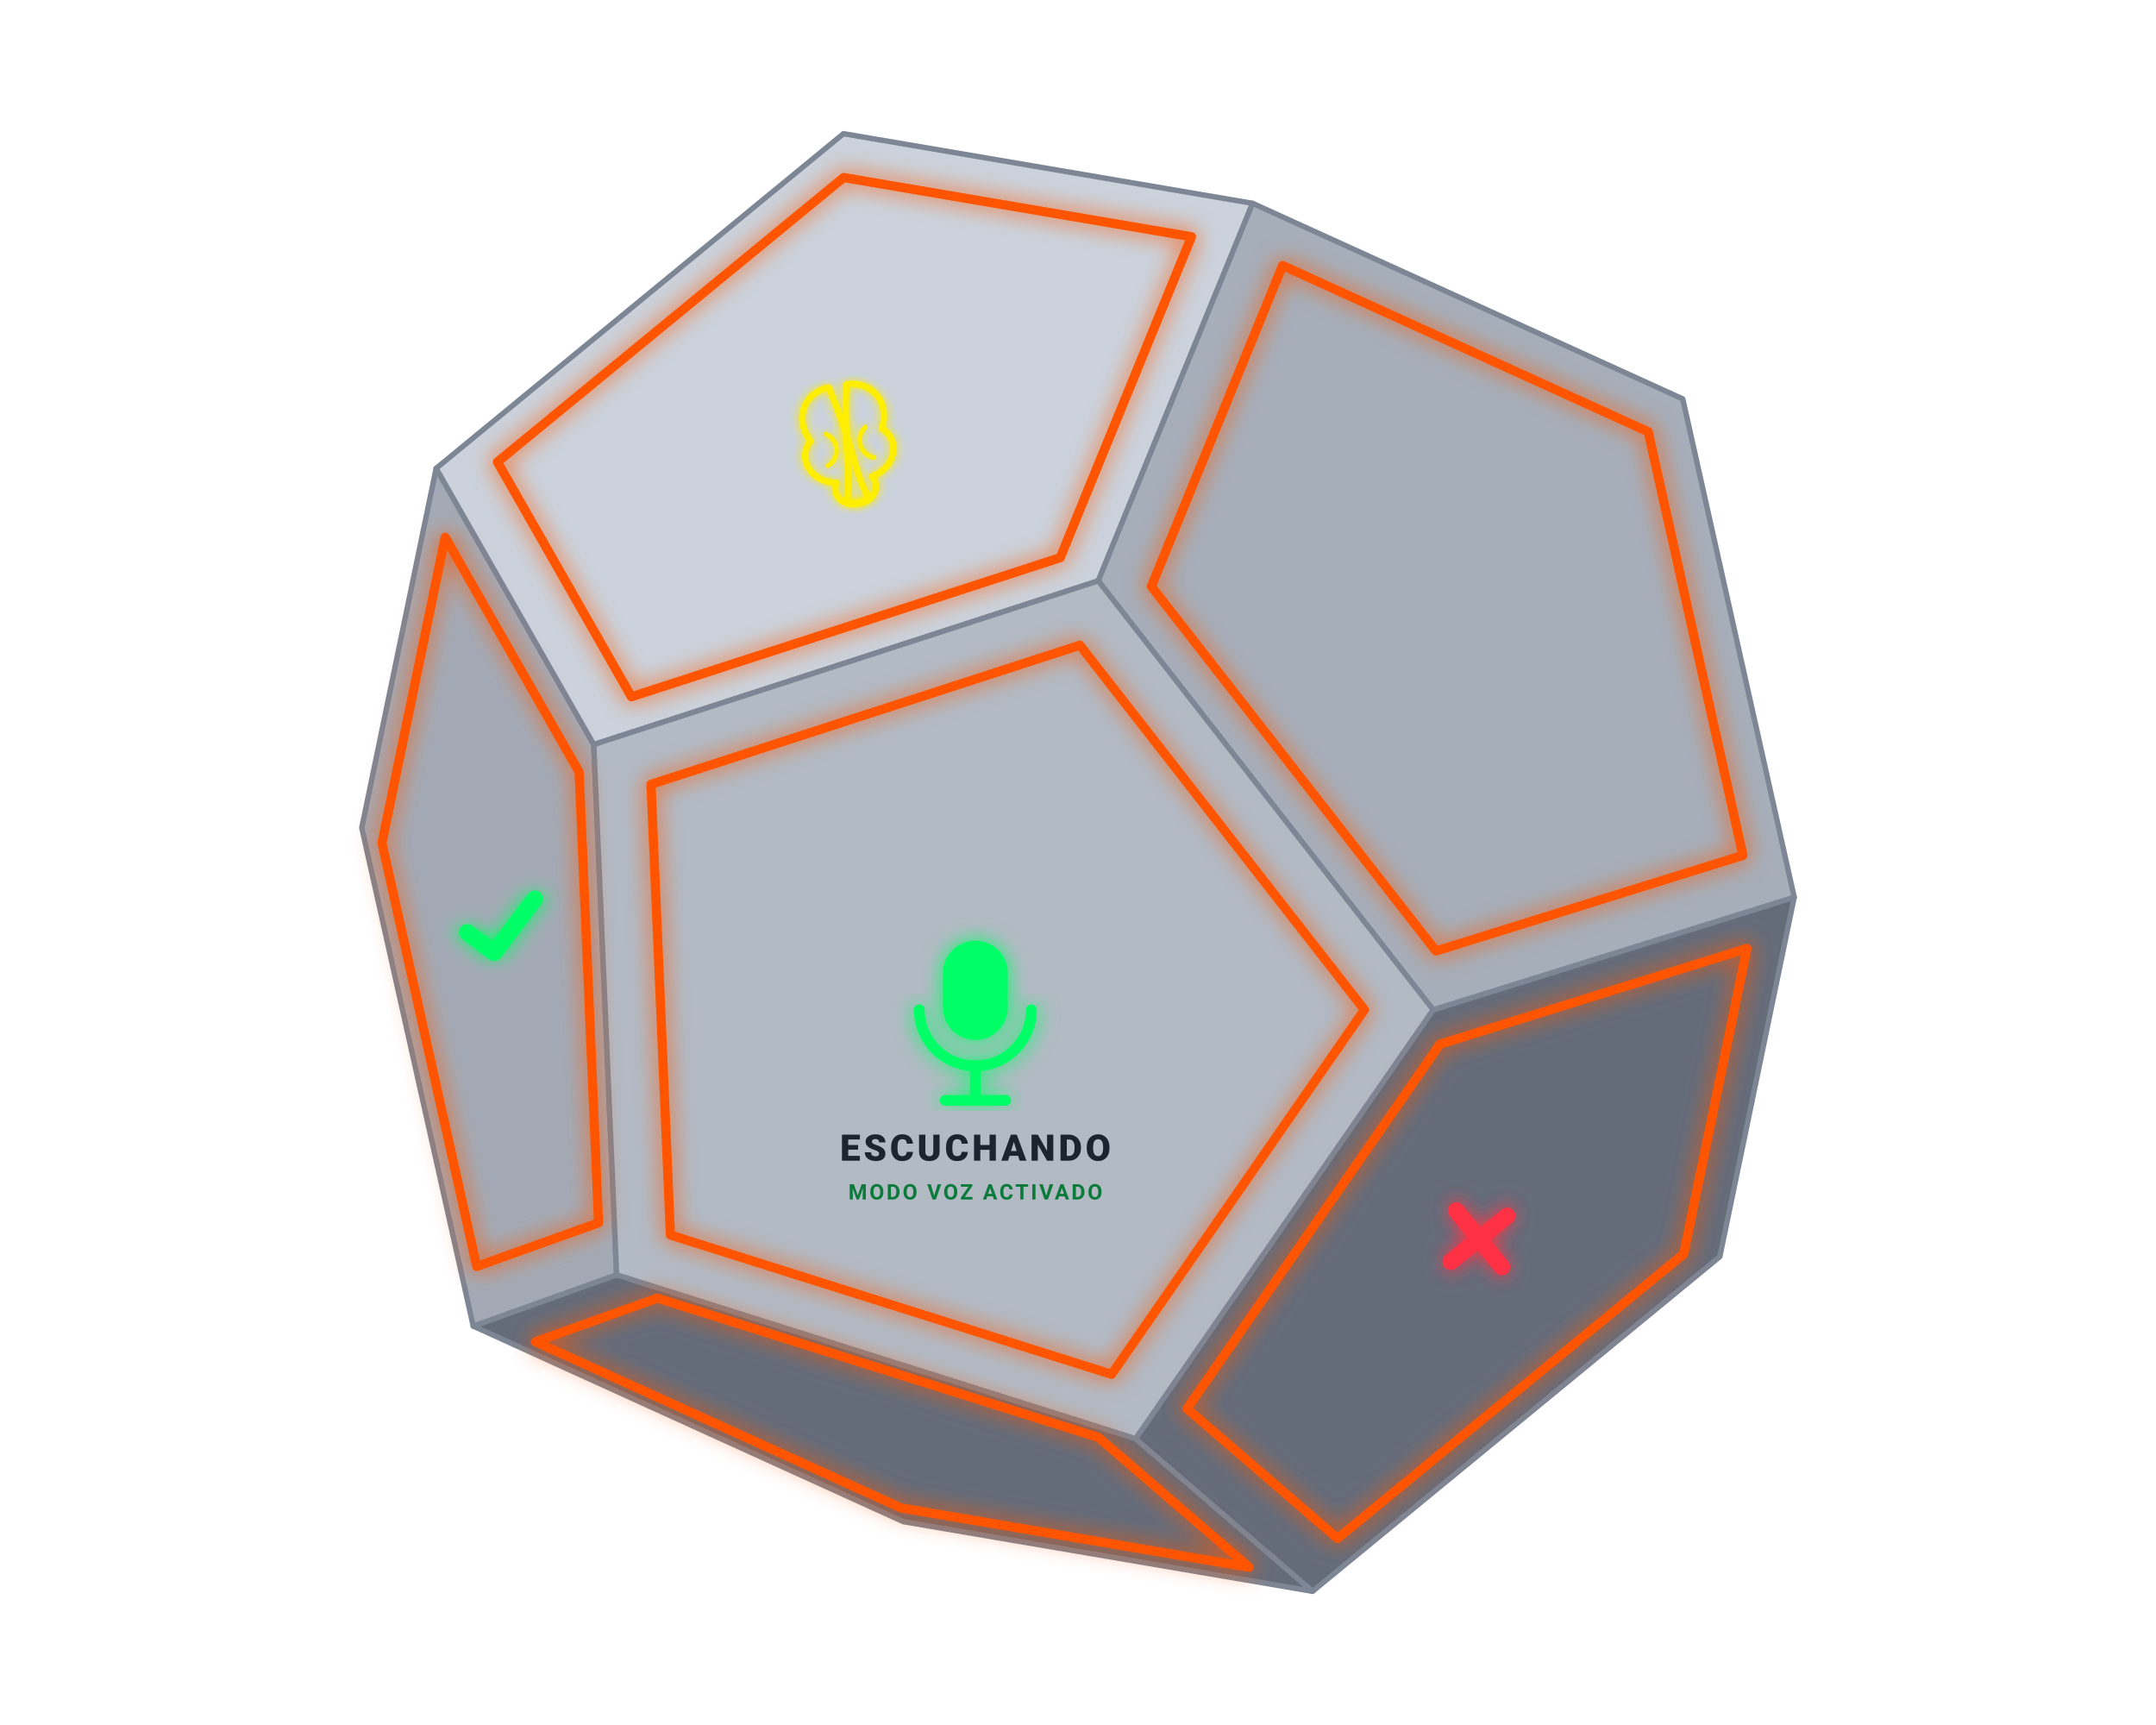
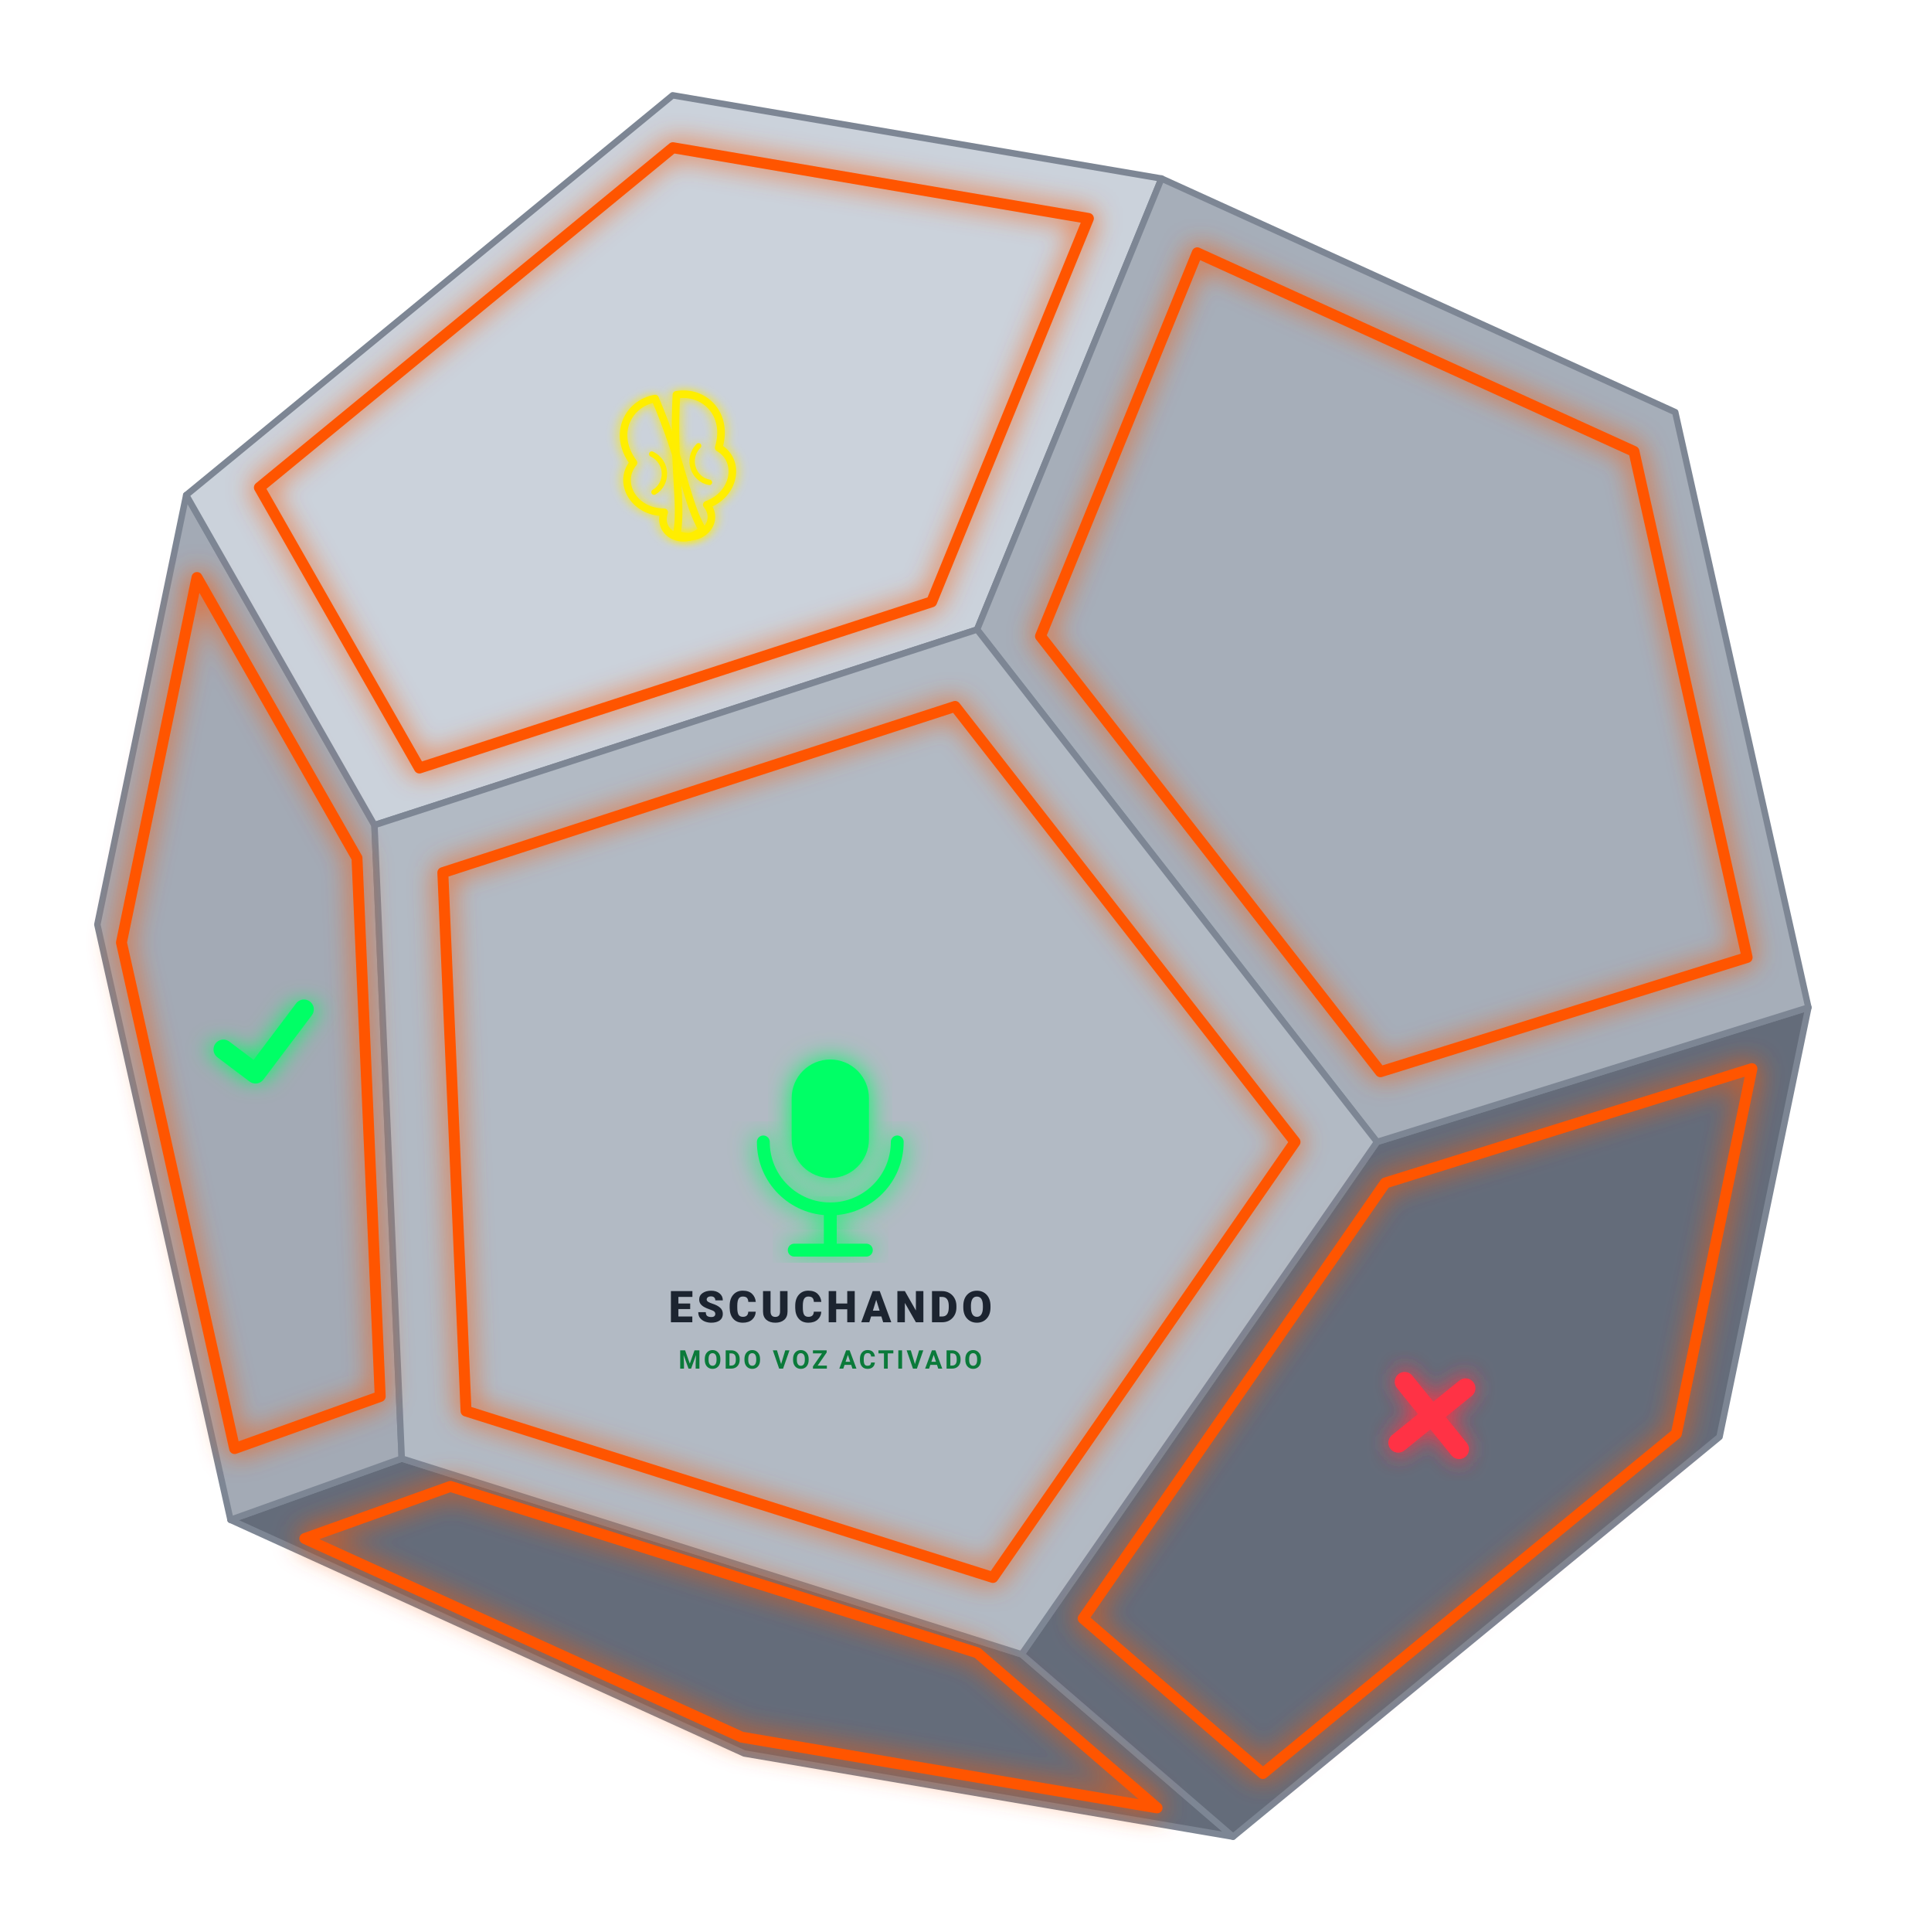
- <svg xmlns="http://www.w3.org/2000/svg" viewBox="0 0 1000 800" width="100%" height="100%" id="dodecaedro-svg">
+ <svg xmlns="http://www.w3.org/2000/svg" viewBox="130 25 740 750" width="100%" height="100%" id="dodecaedro-svg">
  <defs>
    <filter id="glow-orange" x="-30%" y="-30%" width="160%" height="160%">
      <feGaussianBlur stdDeviation="6" result="blur" />
      <feMerge>
        <feMergeNode in="blur" />
        <feMergeNode in="SourceGraphic" />
      </feMerge>
    </filter>
    <filter id="glow-green" x="-30%" y="-30%" width="160%" height="160%">
      <feGaussianBlur stdDeviation="5" result="blur" />
      <feMerge>
        <feMergeNode in="blur" />
        <feMergeNode in="SourceGraphic" />
      </feMerge>
    </filter>
    <filter id="glow-yellow" x="-30%" y="-30%" width="160%" height="160%">
      <feGaussianBlur stdDeviation="5" result="blur" />
      <feMerge>
        <feMergeNode in="blur" />
        <feMergeNode in="SourceGraphic" />
      </feMerge>
    </filter>
    <filter id="glow-red" x="-30%" y="-30%" width="160%" height="160%">
      <feGaussianBlur stdDeviation="5" result="blur" />
      <feMerge>
        <feMergeNode in="blur" />
        <feMergeNode in="SourceGraphic" />
      </feMerge>
    </filter>
  </defs>
  <g id="dodecaedro-container">
    <polygon class="face" points="219.5,615.0 419.0,705.7 608.8,738.0 526.7,667.2 286.0,591.2" fill="#646c7a" stroke="#7d8694" stroke-width="2.5" stroke-linejoin="round" />
    <polygon class="face" points="202.3,217.2 167.8,383.9 219.5,615.0 286.0,591.2 275.4,345.3" fill="#a3aab5" stroke="#7d8694" stroke-width="2.5" stroke-linejoin="round" />
    <polygon class="face" points="526.7,667.2 608.8,738.0 797.7,582.8 832.2,416.1 664.7,468.3" fill="#646c7a" stroke="#7d8694" stroke-width="2.5" stroke-linejoin="round" />
    <polygon class="face" points="391.2,62.0 202.3,217.2 275.4,345.3 509.4,269.4 581.0,94.3" fill="#cbd2db" stroke="#7d8694" stroke-width="2.5" stroke-linejoin="round" />
    <polygon class="face" points="780.5,185.0 581.0,94.3 509.4,269.4 664.7,468.3 832.2,416.1" fill="#a6aeb9" stroke="#7d8694" stroke-width="2.5" stroke-linejoin="round" />
    <polygon class="face" points="275.4,345.3 286.0,591.2 526.7,667.2 664.7,468.3 509.4,269.4" fill="#b2bac4" stroke="#7d8694" stroke-width="2.5" stroke-linejoin="round" />
    <g transform="translate(412.0,663.4) scale(0.85) translate(-412.0,-663.4)">
      <polygon class="neon-border" points="219.5,615.0 419.0,705.7 608.8,738.0 526.7,667.2 286.0,591.2" fill="none" stroke="#ff5500" stroke-width="5" stroke-linejoin="round" filter="url(#glow-orange)" />
    </g>
    <g transform="translate(230.2,430.5) scale(0.85) translate(-230.2,-430.5)">
      <polygon class="neon-border" points="202.3,217.2 167.8,383.9 219.5,615.0 286.0,591.2 275.4,345.3" fill="none" stroke="#ff5500" stroke-width="5" stroke-linejoin="round" filter="url(#glow-orange)" />
    </g>
    <g transform="translate(686.0,574.5) scale(0.85) translate(-686.0,-574.5)">
      <polygon class="neon-border" points="526.7,667.2 608.8,738.0 797.7,582.8 832.2,416.1 664.7,468.3" fill="none" stroke="#ff5500" stroke-width="5" stroke-linejoin="round" filter="url(#glow-orange)" />
    </g>
    <g transform="translate(391.8,197.6) scale(0.85) translate(-391.8,-197.6)">
      <polygon class="neon-border" points="391.2,62.0 202.3,217.2 275.4,345.3 509.4,269.4 581.0,94.3" fill="none" stroke="#ff5500" stroke-width="5" stroke-linejoin="round" filter="url(#glow-orange)" />
    </g>
    <g transform="translate(673.6,286.6) scale(0.85) translate(-673.6,-286.6)">
      <polygon class="neon-border" points="780.5,185.0 581.0,94.3 509.4,269.4 664.7,468.3 832.2,416.1" fill="none" stroke="#ff5500" stroke-width="5" stroke-linejoin="round" filter="url(#glow-orange)" />
    </g>
    <g transform="translate(452.4,468.3) scale(0.85) translate(-452.4,-468.3)">
      <polygon class="neon-border" points="275.4,345.3 286.0,591.2 526.7,667.2 664.7,468.3 509.4,269.4" fill="none" stroke="#ff5500" stroke-width="5" stroke-linejoin="round" filter="url(#glow-orange)" />
    </g>
    <g id="icon-brain" transform="translate(391.8, 197.6) rotate(-10) scale(0.42)">
      <path fill="none" stroke="#ffee00" stroke-width="7" stroke-linecap="round" stroke-linejoin="round" filter="url(#glow-yellow)" d="M -10 -45 C -35 -45 -55 -20 -40 10 C -58 25 -48 55 -20 60 C -30 78 -8 95 12 82 C 2 55 5 20 -10 -45 Z" />
      <path fill="none" stroke="#ffee00" stroke-width="7" stroke-linecap="round" stroke-linejoin="round" filter="url(#glow-yellow)" d="M 10 -45 C 35 -45 55 -20 40 10 C 58 25 48 55 20 60 C 30 78 8 95 -12 82 C -2 55 -5 20 10 -45 Z" />
      <path fill="none" stroke="#ffee00" stroke-width="5" stroke-linecap="round" stroke-linejoin="round" filter="url(#glow-yellow)" d="M -22 5 C -8 15 -12 35 -26 40 M 22 5 C 8 15 12 35 26 40" />
    </g>
    <g id="icon-mic" transform="translate(452.4, 468.3)">
      <rect x="-15" y="-32" width="30" height="46" rx="15" fill="#00ff66" filter="url(#glow-green)" />
      <path fill="none" stroke="#00ff66" stroke-width="5" stroke-linecap="round" filter="url(#glow-green)" d="M -26 0 A 26 26 0 0 0 26 0" />
      <path fill="none" stroke="#00ff66" stroke-width="5" stroke-linecap="round" filter="url(#glow-green)" d="M 0 26 L 0 42 M -14 42 L 14 42" />
      <text x="0" y="70" font-family="'Segoe UI', Roboto, sans-serif" font-weight="900" font-size="17" fill="#1c2430" text-anchor="middle" letter-spacing="1.5">ESCUCHANDO</text>
      <text x="0" y="88" font-family="'Segoe UI', Roboto, sans-serif" font-weight="700" font-size="10" fill="#0b7a3a" text-anchor="middle" letter-spacing="1">MODO VOZ ACTIVADO</text>
    </g>
    <g id="icon-check" transform="translate(230.2, 430.5) rotate(-8) scale(0.85)">
      <path fill="none" stroke="#00ff66" stroke-width="9" stroke-linecap="round" stroke-linejoin="round" filter="url(#glow-green)" d="M -16 0 L -3 13 L 23 -13" />
    </g>
    <g id="icon-error" transform="translate(686.0, 574.5) rotate(6) scale(0.85)">
      <path fill="none" stroke="#ff3344" stroke-width="9" stroke-linecap="round" stroke-linejoin="round" filter="url(#glow-red)" d="M -14 -14 L 14 14 M 14 -14 L -14 14" />
    </g>
  </g>
</svg>
